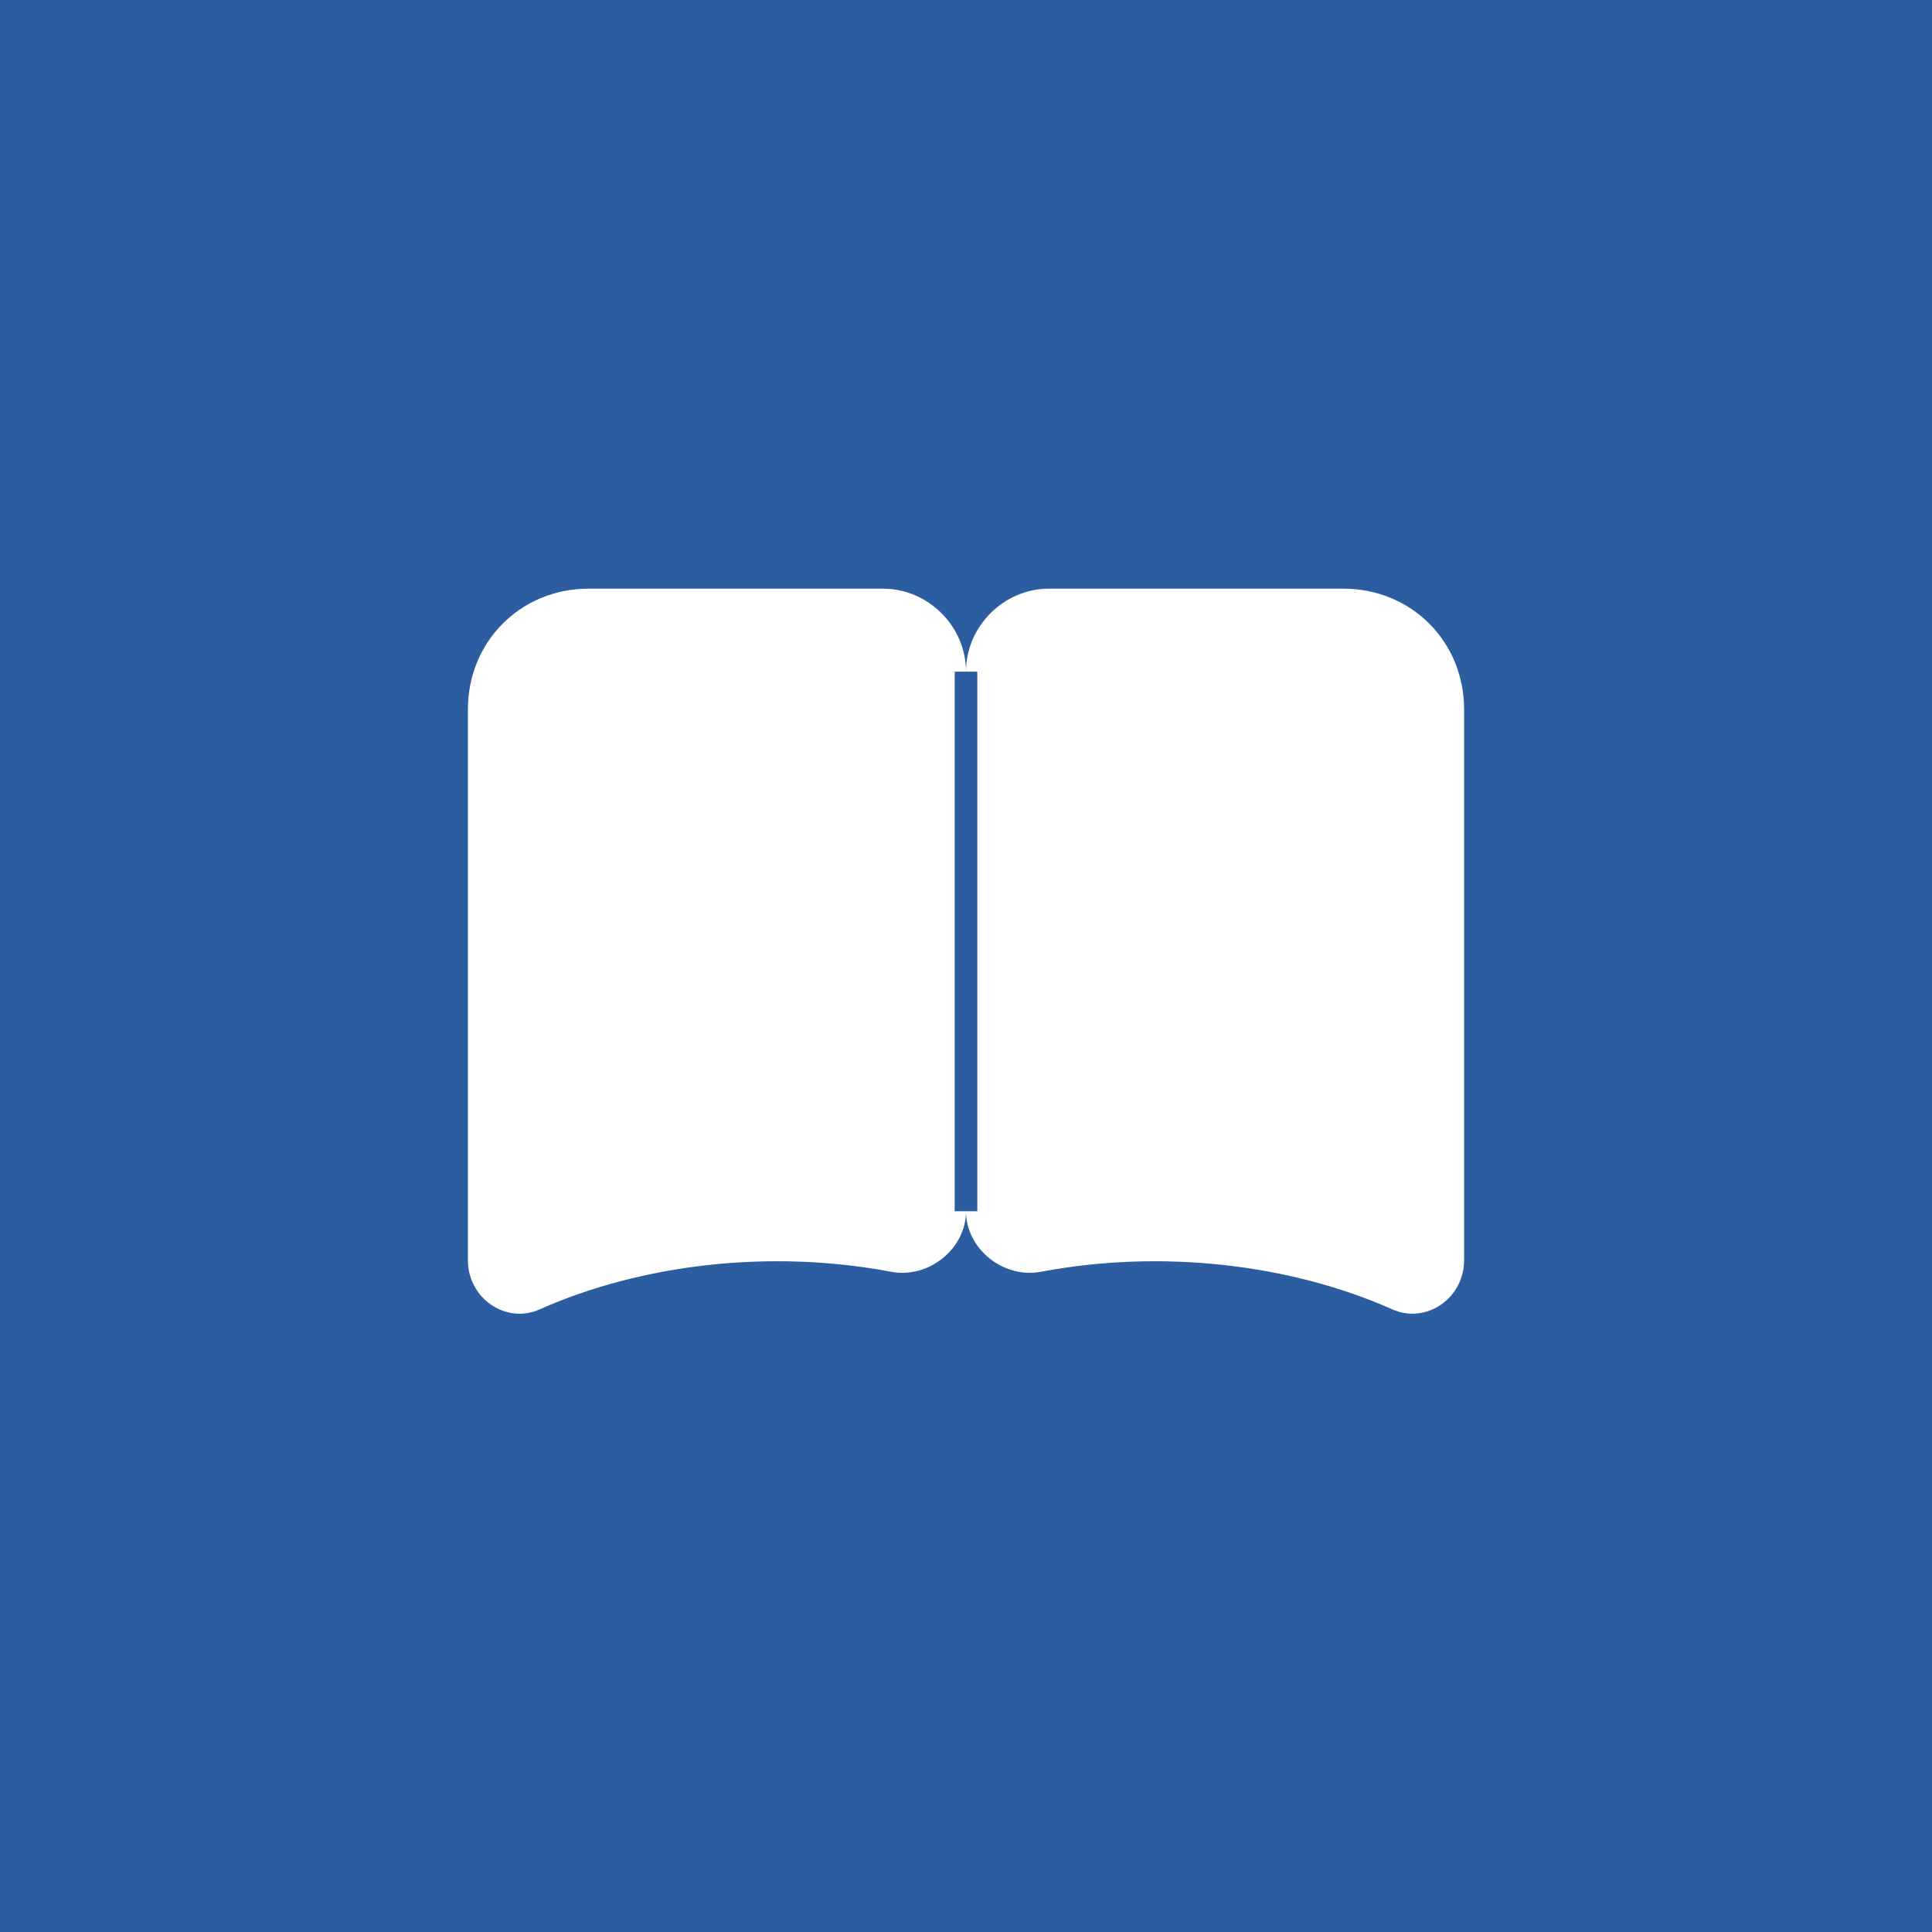
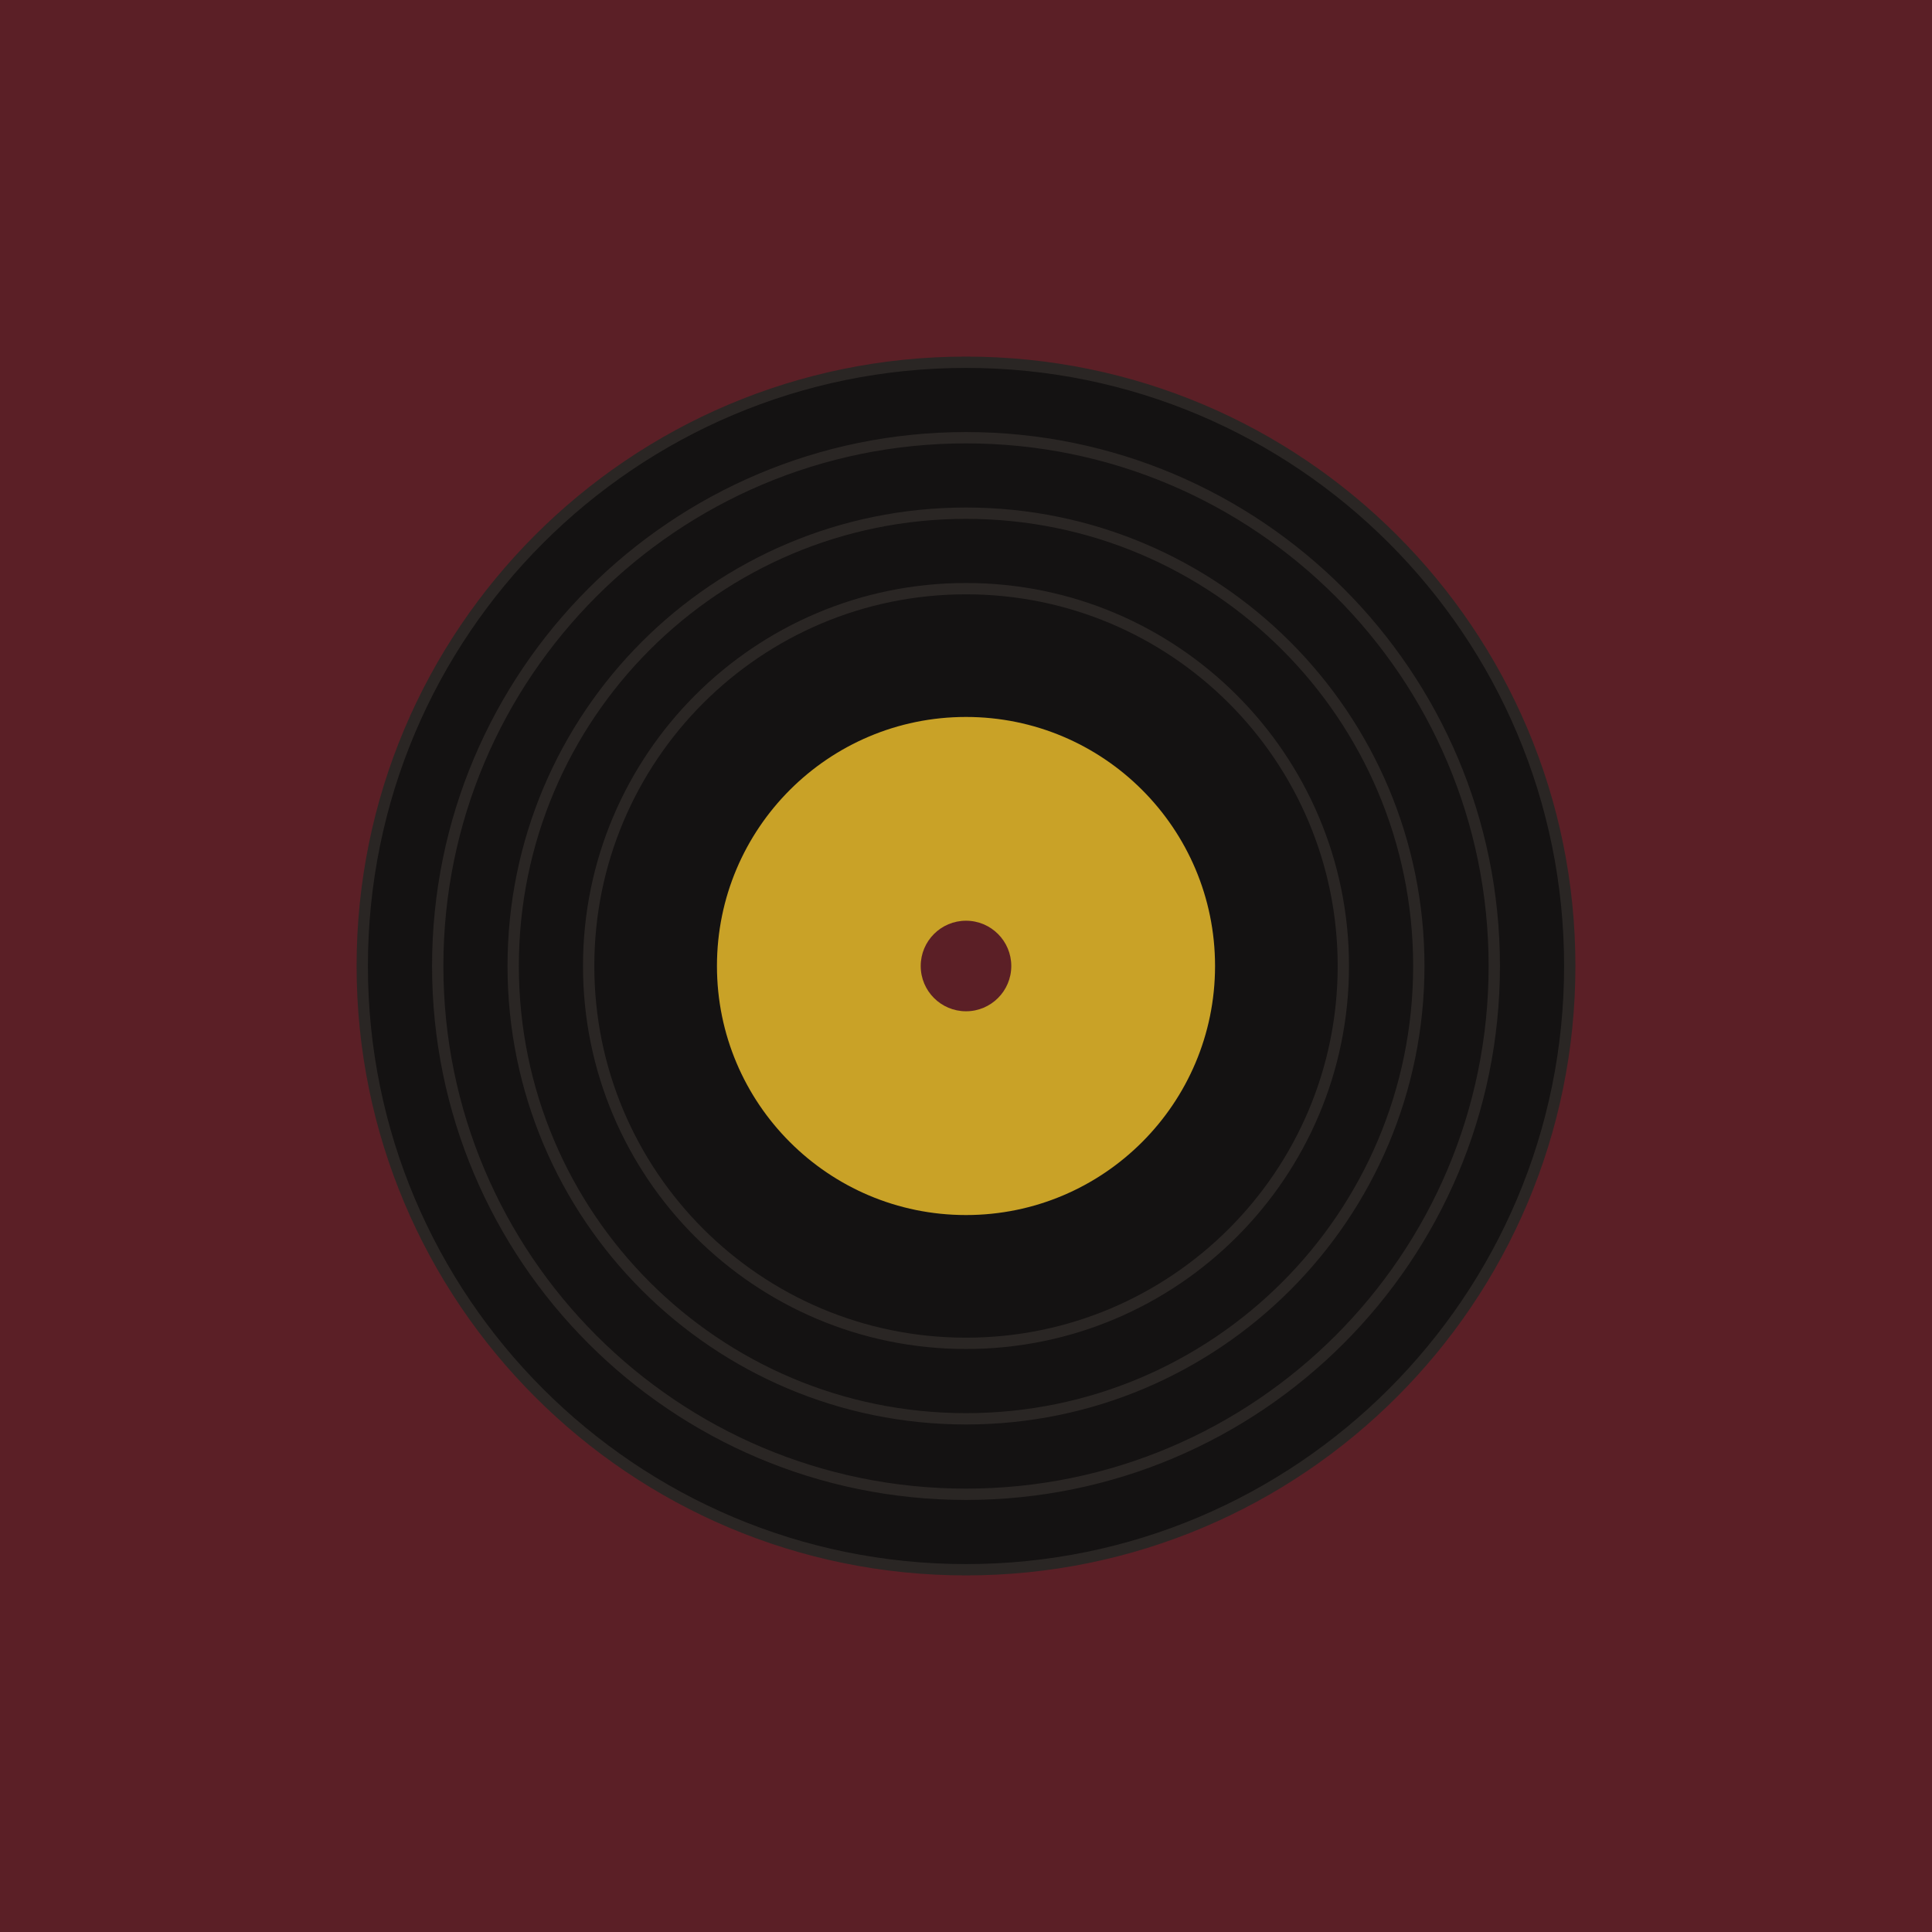
<svg xmlns="http://www.w3.org/2000/svg" viewBox="0 0 512 512">
-   <rect width="512" height="512" fill="#2D5DA1" />
-   <path d="M256 178 C256 166 246 156 234 156 L156 156 C138 156 124 170 124 188 L124 334 C124 344 134 351 143 347 C170 335 204 331 236 337 C246 339 256 331 256 321 Z" fill="#FFFFFF" />
-   <path d="M256 178 C256 166 266 156 278 156 L356 156 C374 156 388 170 388 188 L388 334 C388 344 378 351 369 347 C342 335 308 331 276 337 C266 339 256 331 256 321 Z" fill="#FFFFFF" />
-   <line x1="256" y1="178" x2="256" y2="321" stroke="#2D5DA1" stroke-width="6" />
+   <rect width="512" height="512" fill="#5B1F26" />
+   <circle cx="256" cy="256" r="160" fill="#141212" />
+   <circle cx="256" cy="256" r="160" fill="none" stroke="#2A2624" stroke-width="3" />
+   <circle cx="256" cy="256" r="140" fill="none" stroke="#2A2624" stroke-width="3" />
+   <circle cx="256" cy="256" r="120" fill="none" stroke="#2A2624" stroke-width="3" />
+   <circle cx="256" cy="256" r="100" fill="none" stroke="#2A2624" stroke-width="3" />
+   <circle cx="256" cy="256" r="66" fill="#C9A227" />
+   <circle cx="256" cy="256" r="12" fill="#5B1F26" />
</svg>
